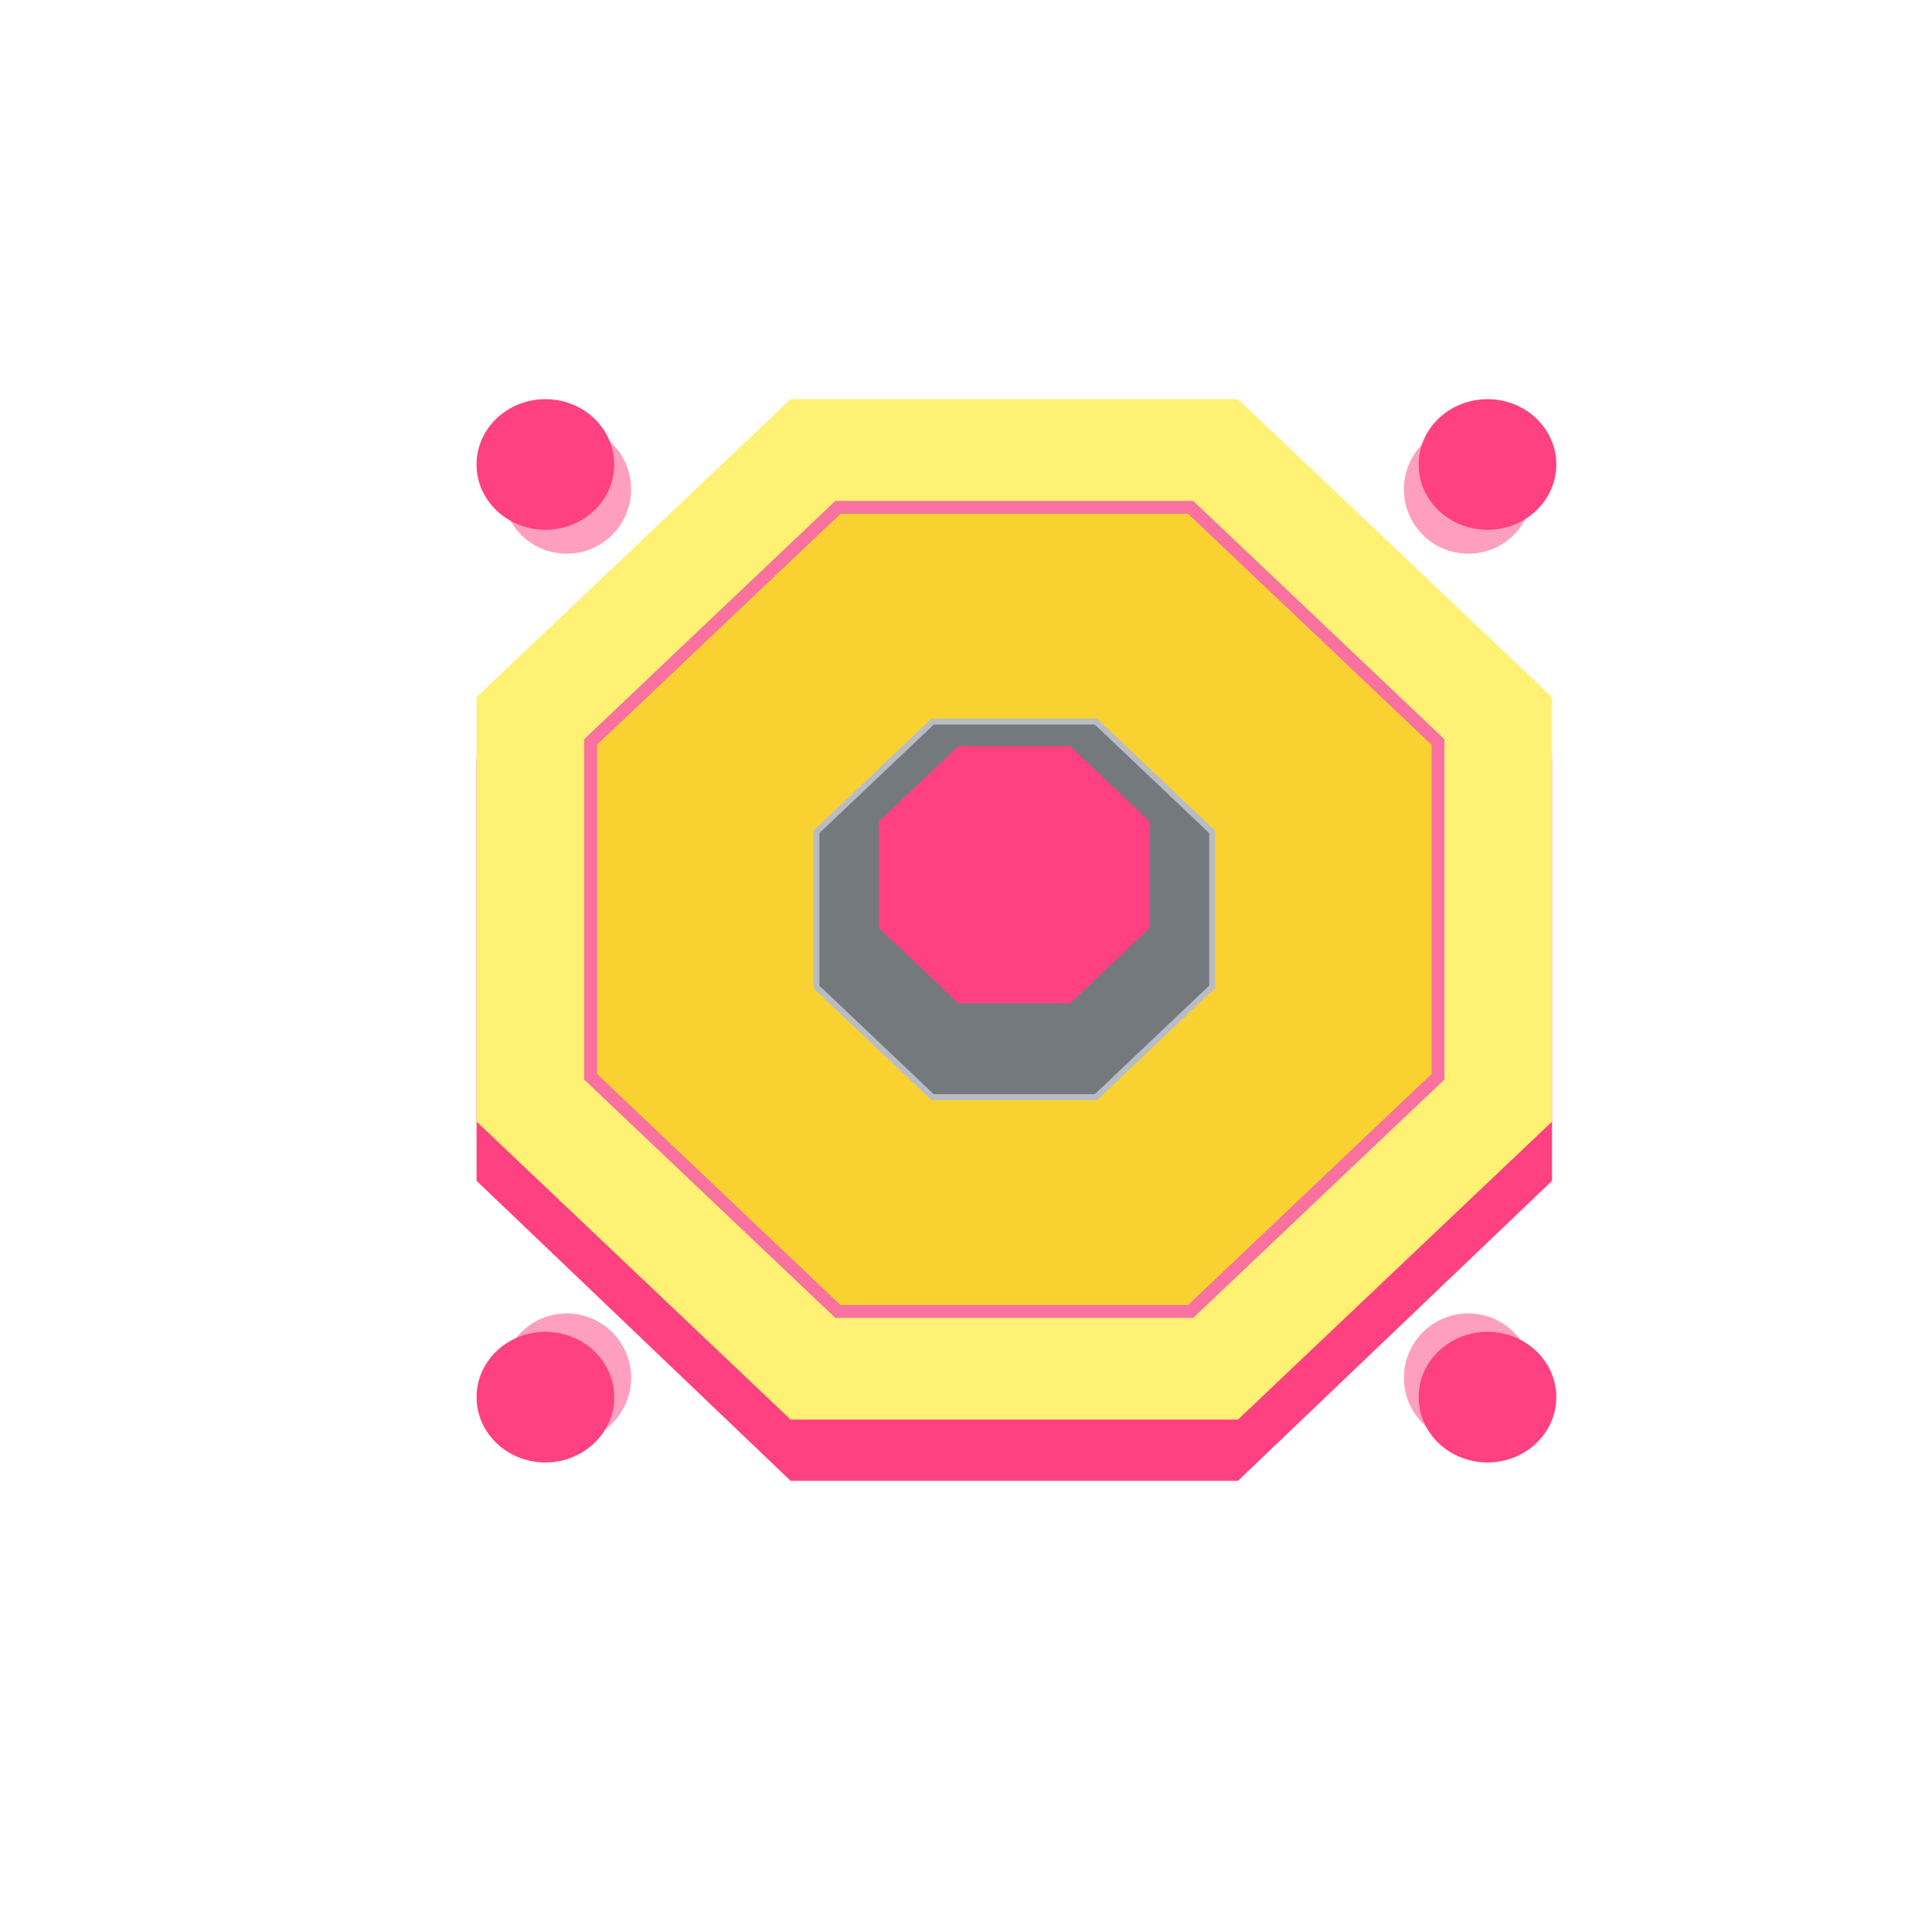
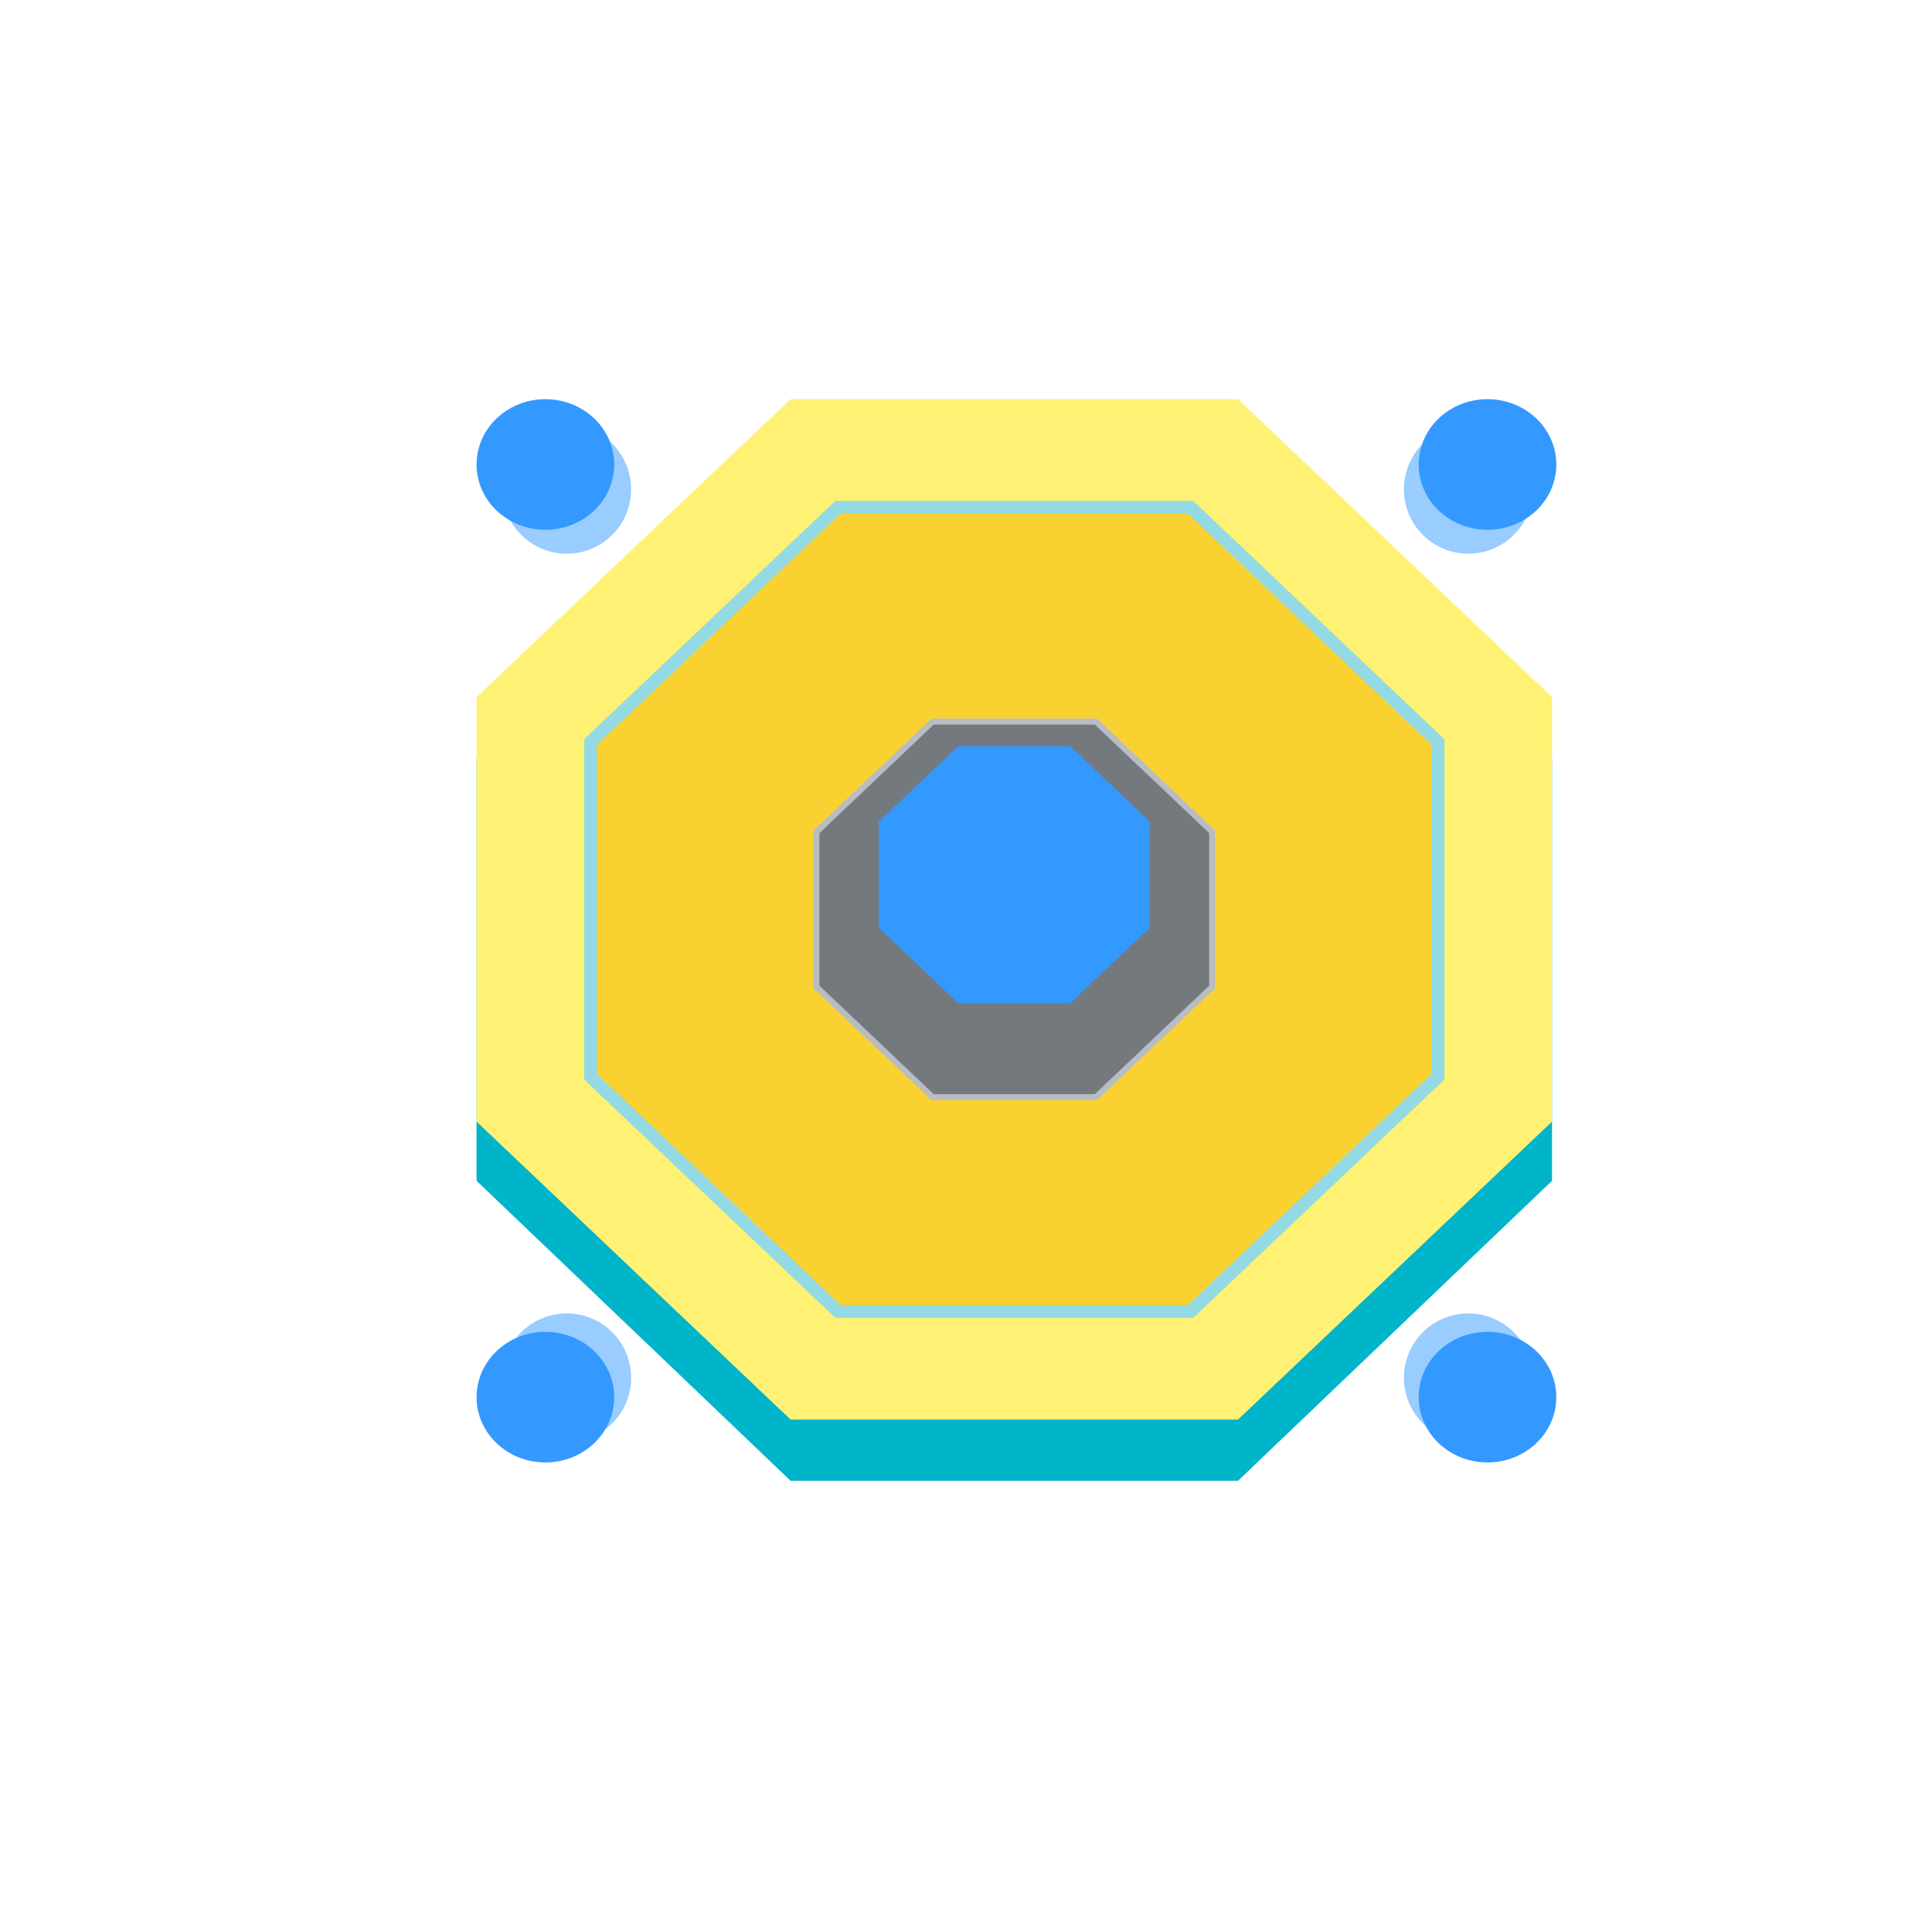
<svg xmlns="http://www.w3.org/2000/svg" width="150" height="148" viewBox="0 0 150 148" fill="none">
-   <path d="M96.117 35.755H61.382L37 58.894V91.702L61.382 115H96.117L120.499 91.702V58.894L96.117 35.755Z" fill="#FF4081" />
+   <path d="M96.117 35.755H61.382L37 58.894V91.702L61.382 115H96.117L120.499 91.702V58.894L96.117 35.755Z" fill="#00B4C9" />
  <path d="M96.117 31H61.382L37 54.14V87.106L61.382 110.245H96.117L120.499 87.106V54.14L96.117 31Z" fill="#FFF173" />
-   <path d="M92.442 39.4H65.054L45.85 57.626V83.619L65.054 101.845H92.442L111.647 83.619V57.626L92.442 39.4Z" fill="#F9D231" stroke="#F9719F" stroke-miterlimit="10" />
+   <path d="M92.442 39.4H65.054L45.85 57.626V83.619L65.054 101.845H92.442L111.647 83.619V57.626L92.442 39.4Z" fill="#F9D231" stroke="#93DAE4" stroke-miterlimit="10" />
  <path d="M63.385 64.6V76.645L72.403 85.204H85.094L94.112 76.645V64.6L85.094 56.041H72.403L63.385 64.6Z" fill="#74797E" stroke="#B9BDC3" stroke-width="0.464" stroke-miterlimit="10" />
-   <path d="M68.228 63.807V72.049L74.407 77.913H83.091L89.27 72.049V63.807L83.091 57.943H74.407L68.228 63.807Z" fill="#FF4081" />
-   <path d="M42.344 41.143C45.295 41.143 47.688 38.873 47.688 36.072C47.688 33.271 45.295 31 42.344 31C39.393 31 37 33.271 37 36.072C37 38.873 39.393 41.143 42.344 41.143Z" fill="#FF4081" />
-   <path d="M115.488 41.143C118.44 41.143 120.832 38.873 120.832 36.072C120.832 33.271 118.44 31 115.488 31C112.537 31 110.145 33.271 110.145 36.072C110.145 38.873 112.537 41.143 115.488 41.143Z" fill="#FF4081" />
-   <path d="M115.488 113.574C118.44 113.574 120.832 111.303 120.832 108.502C120.832 105.701 118.44 103.43 115.488 103.43C112.537 103.43 110.145 105.701 110.145 108.502C110.145 111.303 112.537 113.574 115.488 113.574Z" fill="#FF4081" />
-   <path d="M42.344 113.574C45.295 113.574 47.688 111.303 47.688 108.502C47.688 105.701 45.295 103.43 42.344 103.43C39.393 103.43 37 105.701 37 108.502C37 111.303 39.393 113.574 42.344 113.574Z" fill="#FF4081" />
-   <path opacity="0.5" d="M44 43C46.761 43 49 40.761 49 38C49 35.239 46.761 33 44 33C41.239 33 39 35.239 39 38C39 40.761 41.239 43 44 43Z" fill="#FF4081" />
-   <path opacity="0.5" d="M114 43C116.761 43 119 40.761 119 38C119 35.239 116.761 33 114 33C111.239 33 109 35.239 109 38C109 40.761 111.239 43 114 43Z" fill="#FF4081" />
-   <path opacity="0.5" d="M114 112C116.761 112 119 109.761 119 107C119 104.239 116.761 102 114 102C111.239 102 109 104.239 109 107C109 109.761 111.239 112 114 112Z" fill="#FF4081" />
-   <path opacity="0.5" d="M44 112C46.761 112 49 109.761 49 107C49 104.239 46.761 102 44 102C41.239 102 39 104.239 39 107C39 109.761 41.239 112 44 112Z" fill="#FF4081" />
+   <path d="M68.228 63.807V72.049L74.407 77.913H83.091L89.27 72.049V63.807L83.091 57.943H74.407L68.228 63.807Z" fill="#3399FF" />
+   <path d="M42.344 41.143C45.295 41.143 47.688 38.873 47.688 36.072C47.688 33.271 45.295 31 42.344 31C39.393 31 37 33.271 37 36.072C37 38.873 39.393 41.143 42.344 41.143Z" fill="#3399FF" />
+   <path d="M115.488 41.143C118.44 41.143 120.832 38.873 120.832 36.072C120.832 33.271 118.44 31 115.488 31C112.537 31 110.145 33.271 110.145 36.072C110.145 38.873 112.537 41.143 115.488 41.143Z" fill="#3399FF" />
+   <path d="M115.488 113.574C118.44 113.574 120.832 111.303 120.832 108.502C120.832 105.701 118.44 103.43 115.488 103.43C112.537 103.43 110.145 105.701 110.145 108.502C110.145 111.303 112.537 113.574 115.488 113.574Z" fill="#3399FF" />
+   <path d="M42.344 113.574C45.295 113.574 47.688 111.303 47.688 108.502C47.688 105.701 45.295 103.43 42.344 103.43C39.393 103.43 37 105.701 37 108.502C37 111.303 39.393 113.574 42.344 113.574Z" fill="#3399FF" />
+   <path opacity="0.5" d="M44 43C46.761 43 49 40.761 49 38C49 35.239 46.761 33 44 33C41.239 33 39 35.239 39 38C39 40.761 41.239 43 44 43Z" fill="#3399FF" />
+   <path opacity="0.5" d="M114 43C116.761 43 119 40.761 119 38C119 35.239 116.761 33 114 33C111.239 33 109 35.239 109 38C109 40.761 111.239 43 114 43Z" fill="#3399FF" />
+   <path opacity="0.5" d="M114 112C116.761 112 119 109.761 119 107C119 104.239 116.761 102 114 102C111.239 102 109 104.239 109 107C109 109.761 111.239 112 114 112Z" fill="#3399FF" />
+   <path opacity="0.5" d="M44 112C46.761 112 49 109.761 49 107C49 104.239 46.761 102 44 102C41.239 102 39 104.239 39 107C39 109.761 41.239 112 44 112Z" fill="#3399FF" />
</svg>
